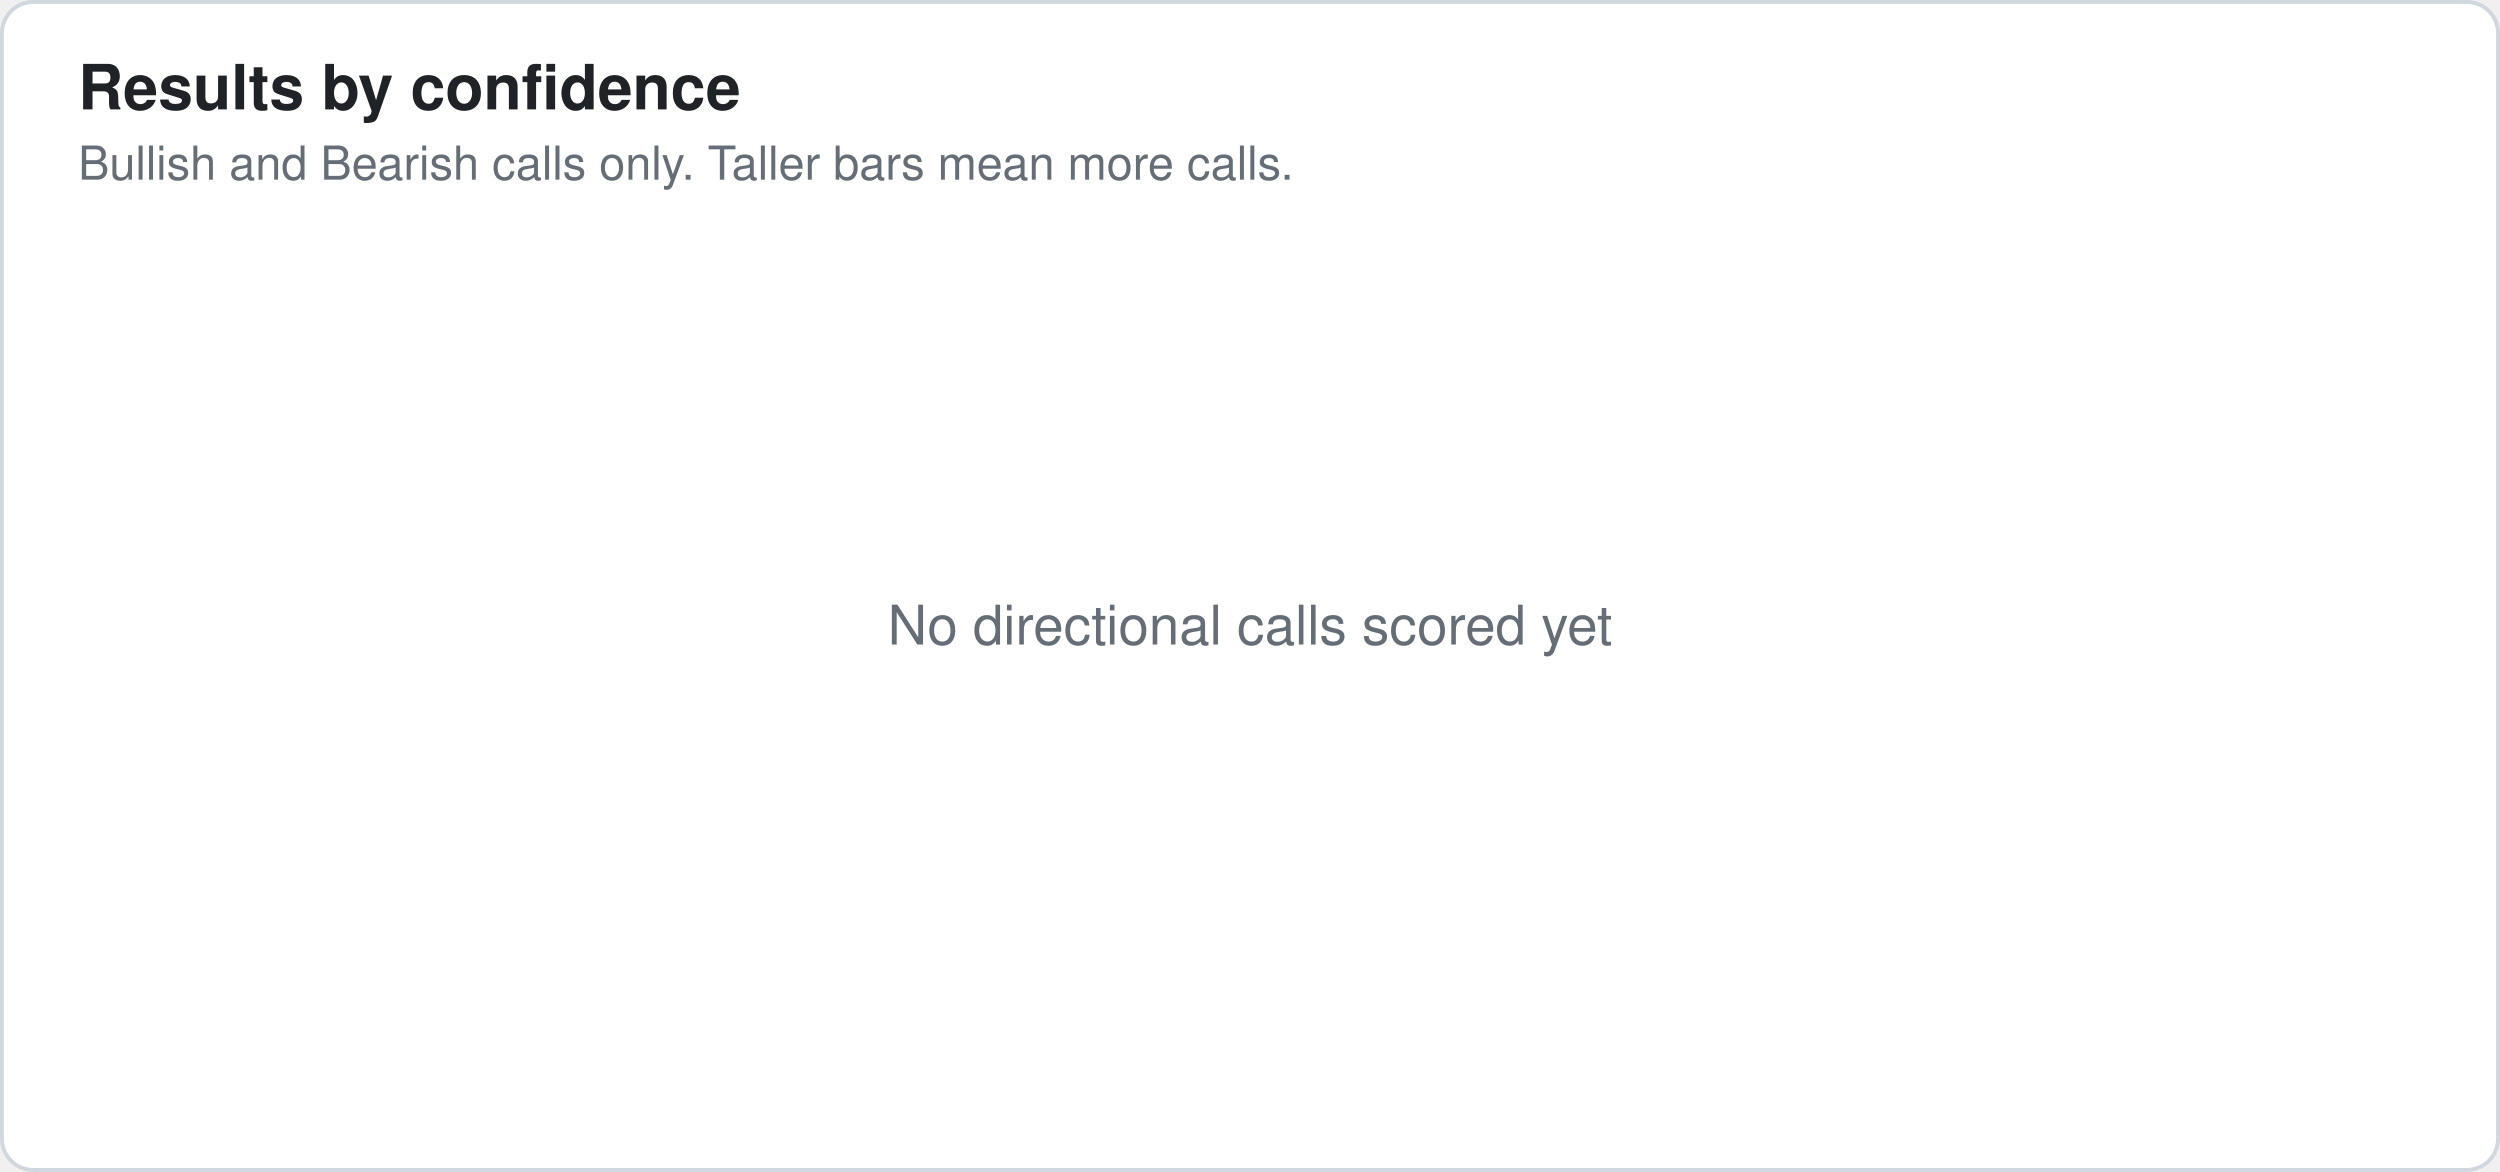
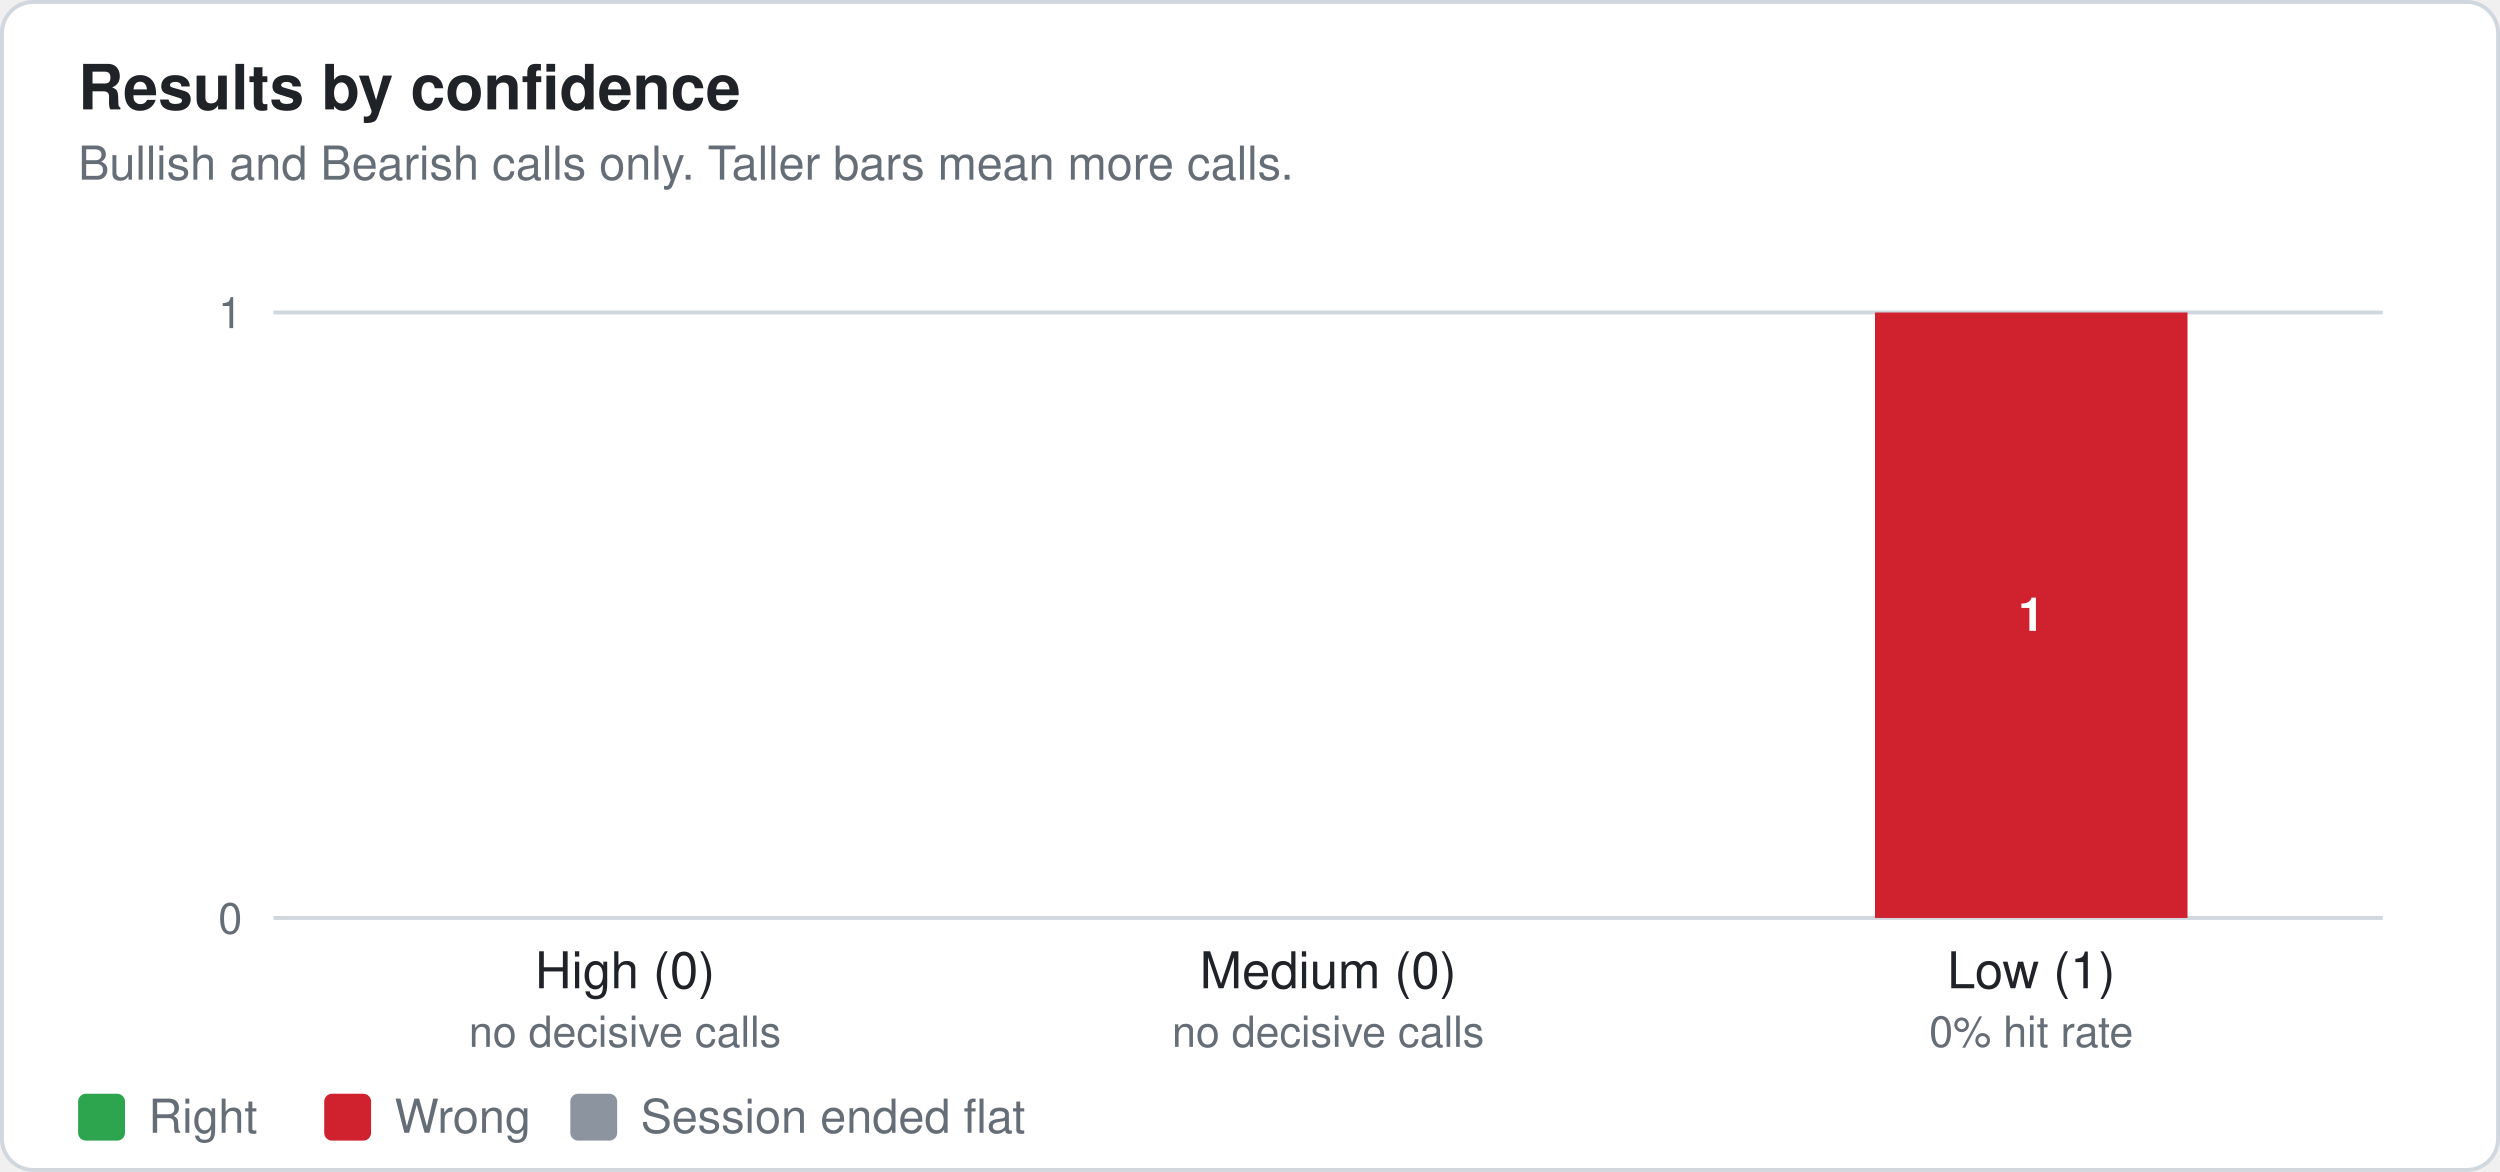
<svg xmlns="http://www.w3.org/2000/svg" width="640" height="300" viewBox="0 0 640 300" font-family="Helvetica, Arial, sans-serif">
  <rect x="0.5" y="0.5" width="639" height="299" rx="8" fill="#ffffff" stroke="#d0d7de" />
  <text x="20" y="28" font-size="16" font-weight="bold" fill="#1f2328">Results by confidence</text>
  <text x="20" y="46" font-size="12" fill="#656d76">Bullish and Bearish calls only. Taller bars mean more calls.</text>
-   <text x="320" y="165" font-size="14" text-anchor="middle" fill="#656d76">No directional calls scored yet</text>
+   <line x1="70" y1="235.0" x2="610" y2="235.0" stroke="#d0d7de" />
+   <text x="62" y="239.0" font-size="11" text-anchor="end" fill="#656d76">0</text>
+   <line x1="70" y1="80.0" x2="610" y2="80.0" stroke="#d0d7de" />
+   <text x="62" y="84.0" font-size="11" text-anchor="end" fill="#656d76">1</text>
+   <text x="160.0" y="253" font-size="13" text-anchor="middle" fill="#1f2328">High (0)</text>
+   <text x="160.0" y="268" font-size="11" text-anchor="middle" fill="#656d76">no decisive calls</text>
+   <text x="340.0" y="253" font-size="13" text-anchor="middle" fill="#1f2328">Medium (0)</text>
+   <text x="340.0" y="268" font-size="11" text-anchor="middle" fill="#656d76">no decisive calls</text>
+   <rect x="480.0" y="80.0" width="80" height="155.0" fill="#cf222e" />
+   <text x="520.0" y="161.5" font-size="12" text-anchor="middle" fill="#ffffff" font-weight="bold">1</text>
+   <text x="520.0" y="253" font-size="13" text-anchor="middle" fill="#1f2328">Low (1)</text>
+   <text x="520.0" y="268" font-size="11" text-anchor="middle" fill="#656d76">0% hit rate</text>
+   <rect x="20" y="280" width="12" height="12" rx="2" fill="#2da44e" />
+   <text x="38" y="290" font-size="12" fill="#656d76">Right</text>
+   <rect x="83" y="280" width="12" height="12" rx="2" fill="#cf222e" />
+   <text x="101" y="290" font-size="12" fill="#656d76">Wrong</text>
+   <rect x="146" y="280" width="12" height="12" rx="2" fill="#8c959f" />
+   <text x="164" y="290" font-size="12" fill="#656d76">Session ended flat</text>
</svg>
